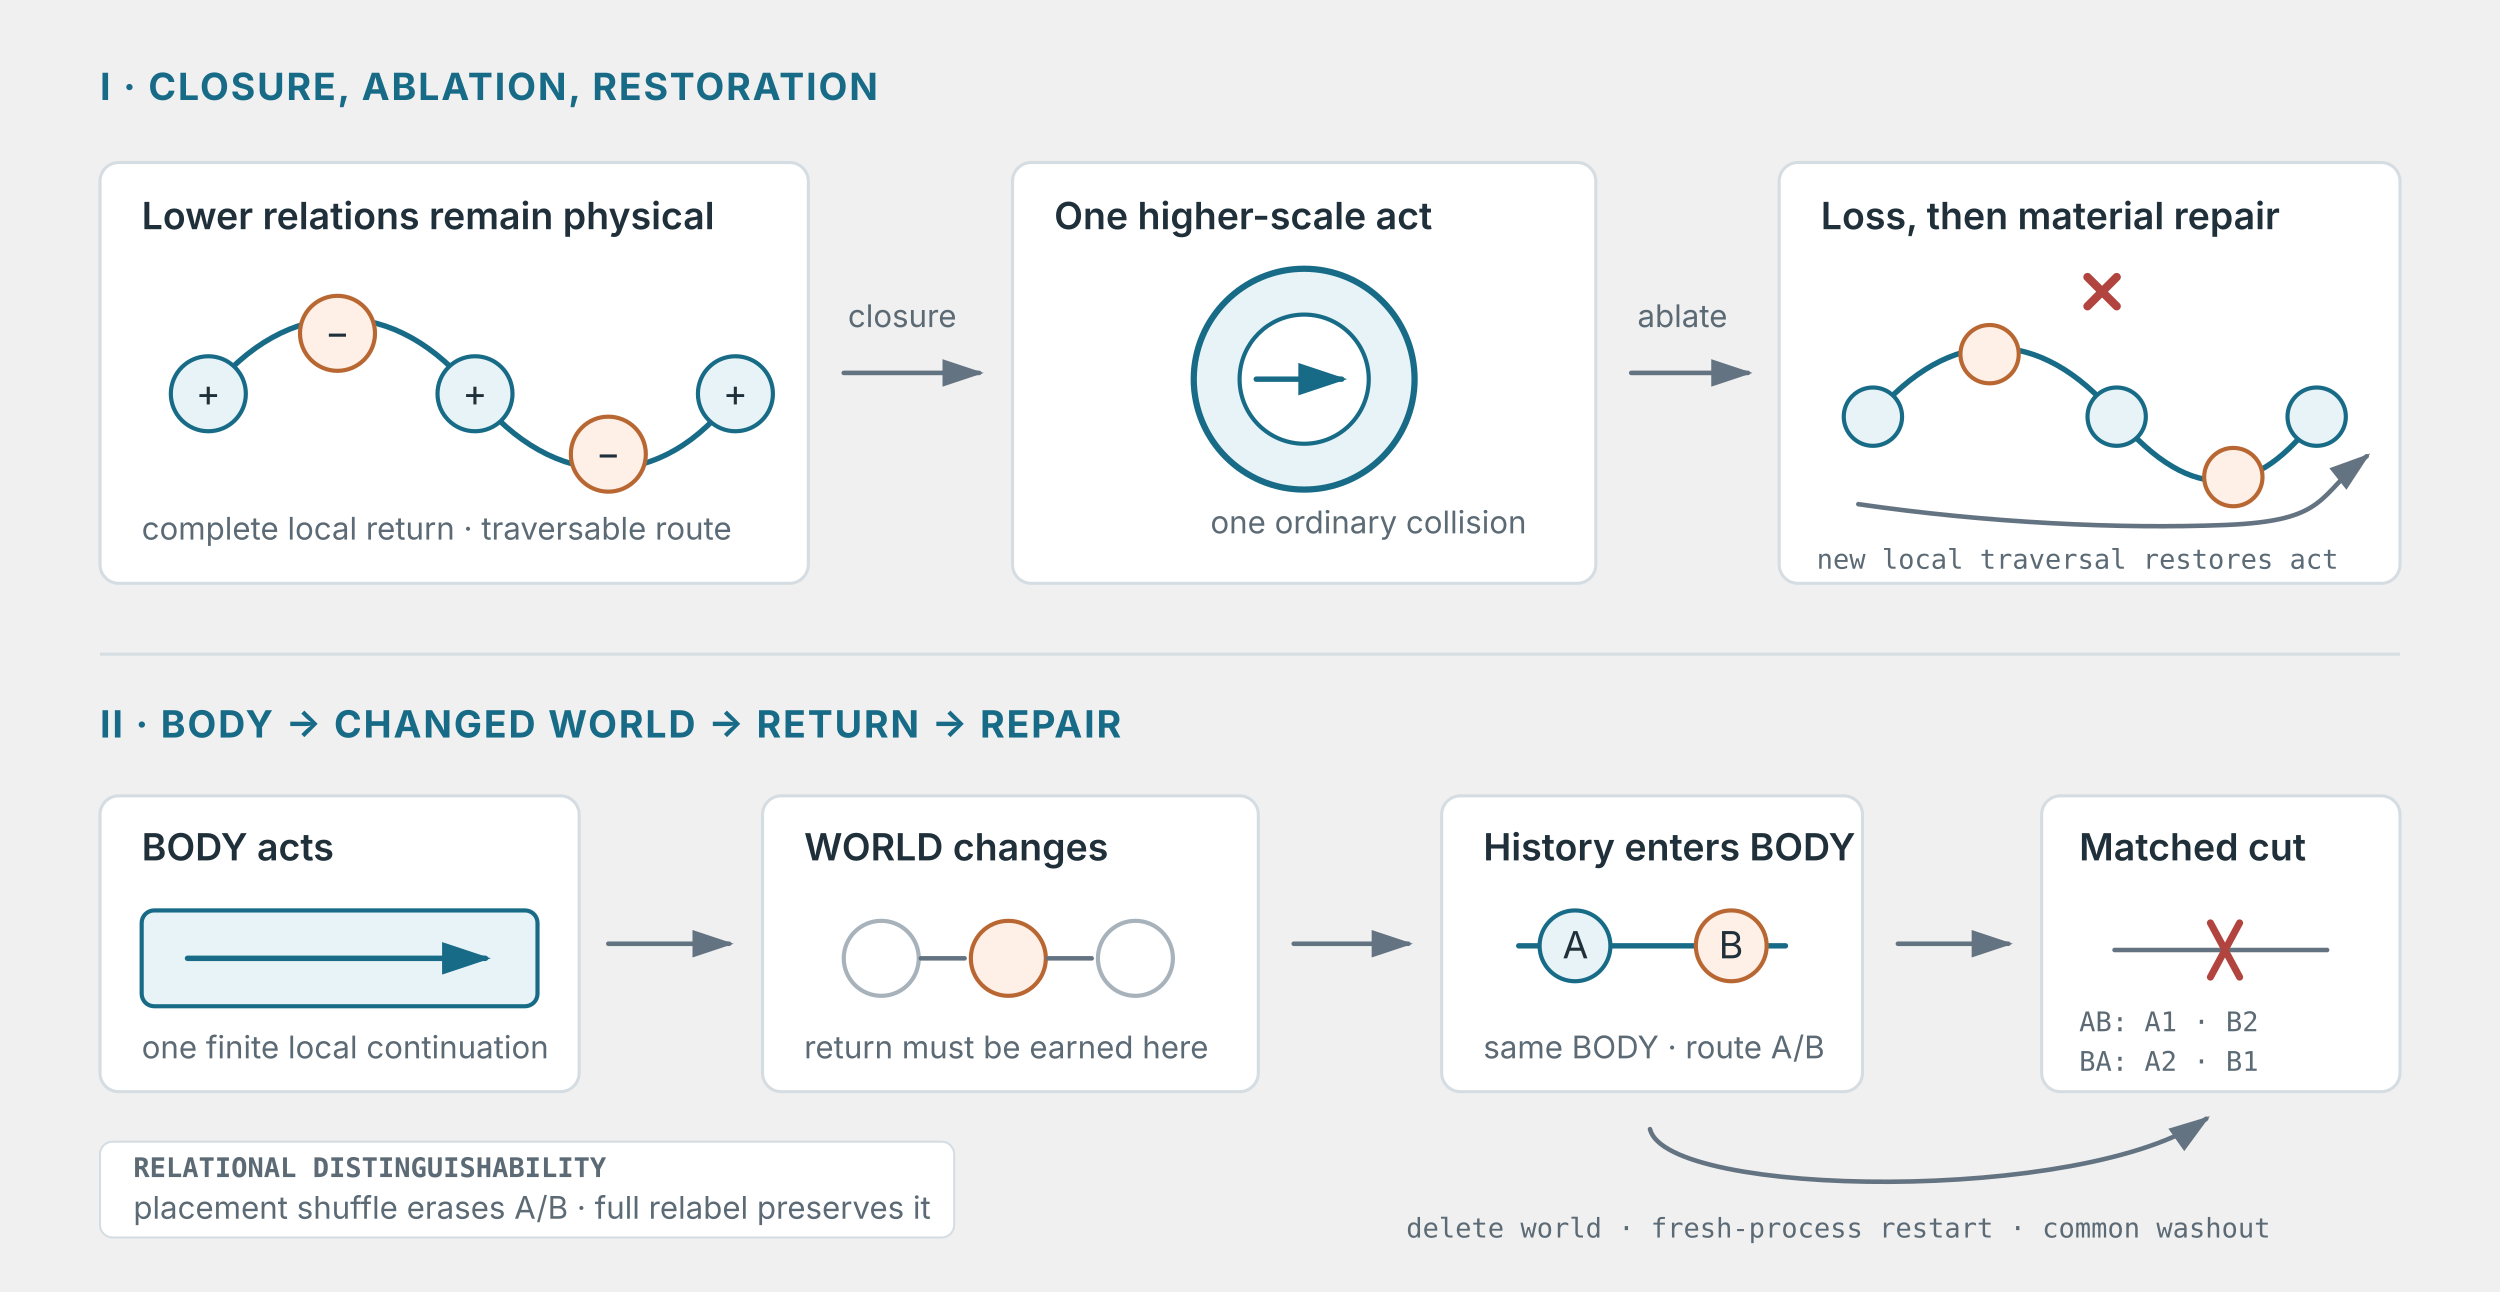
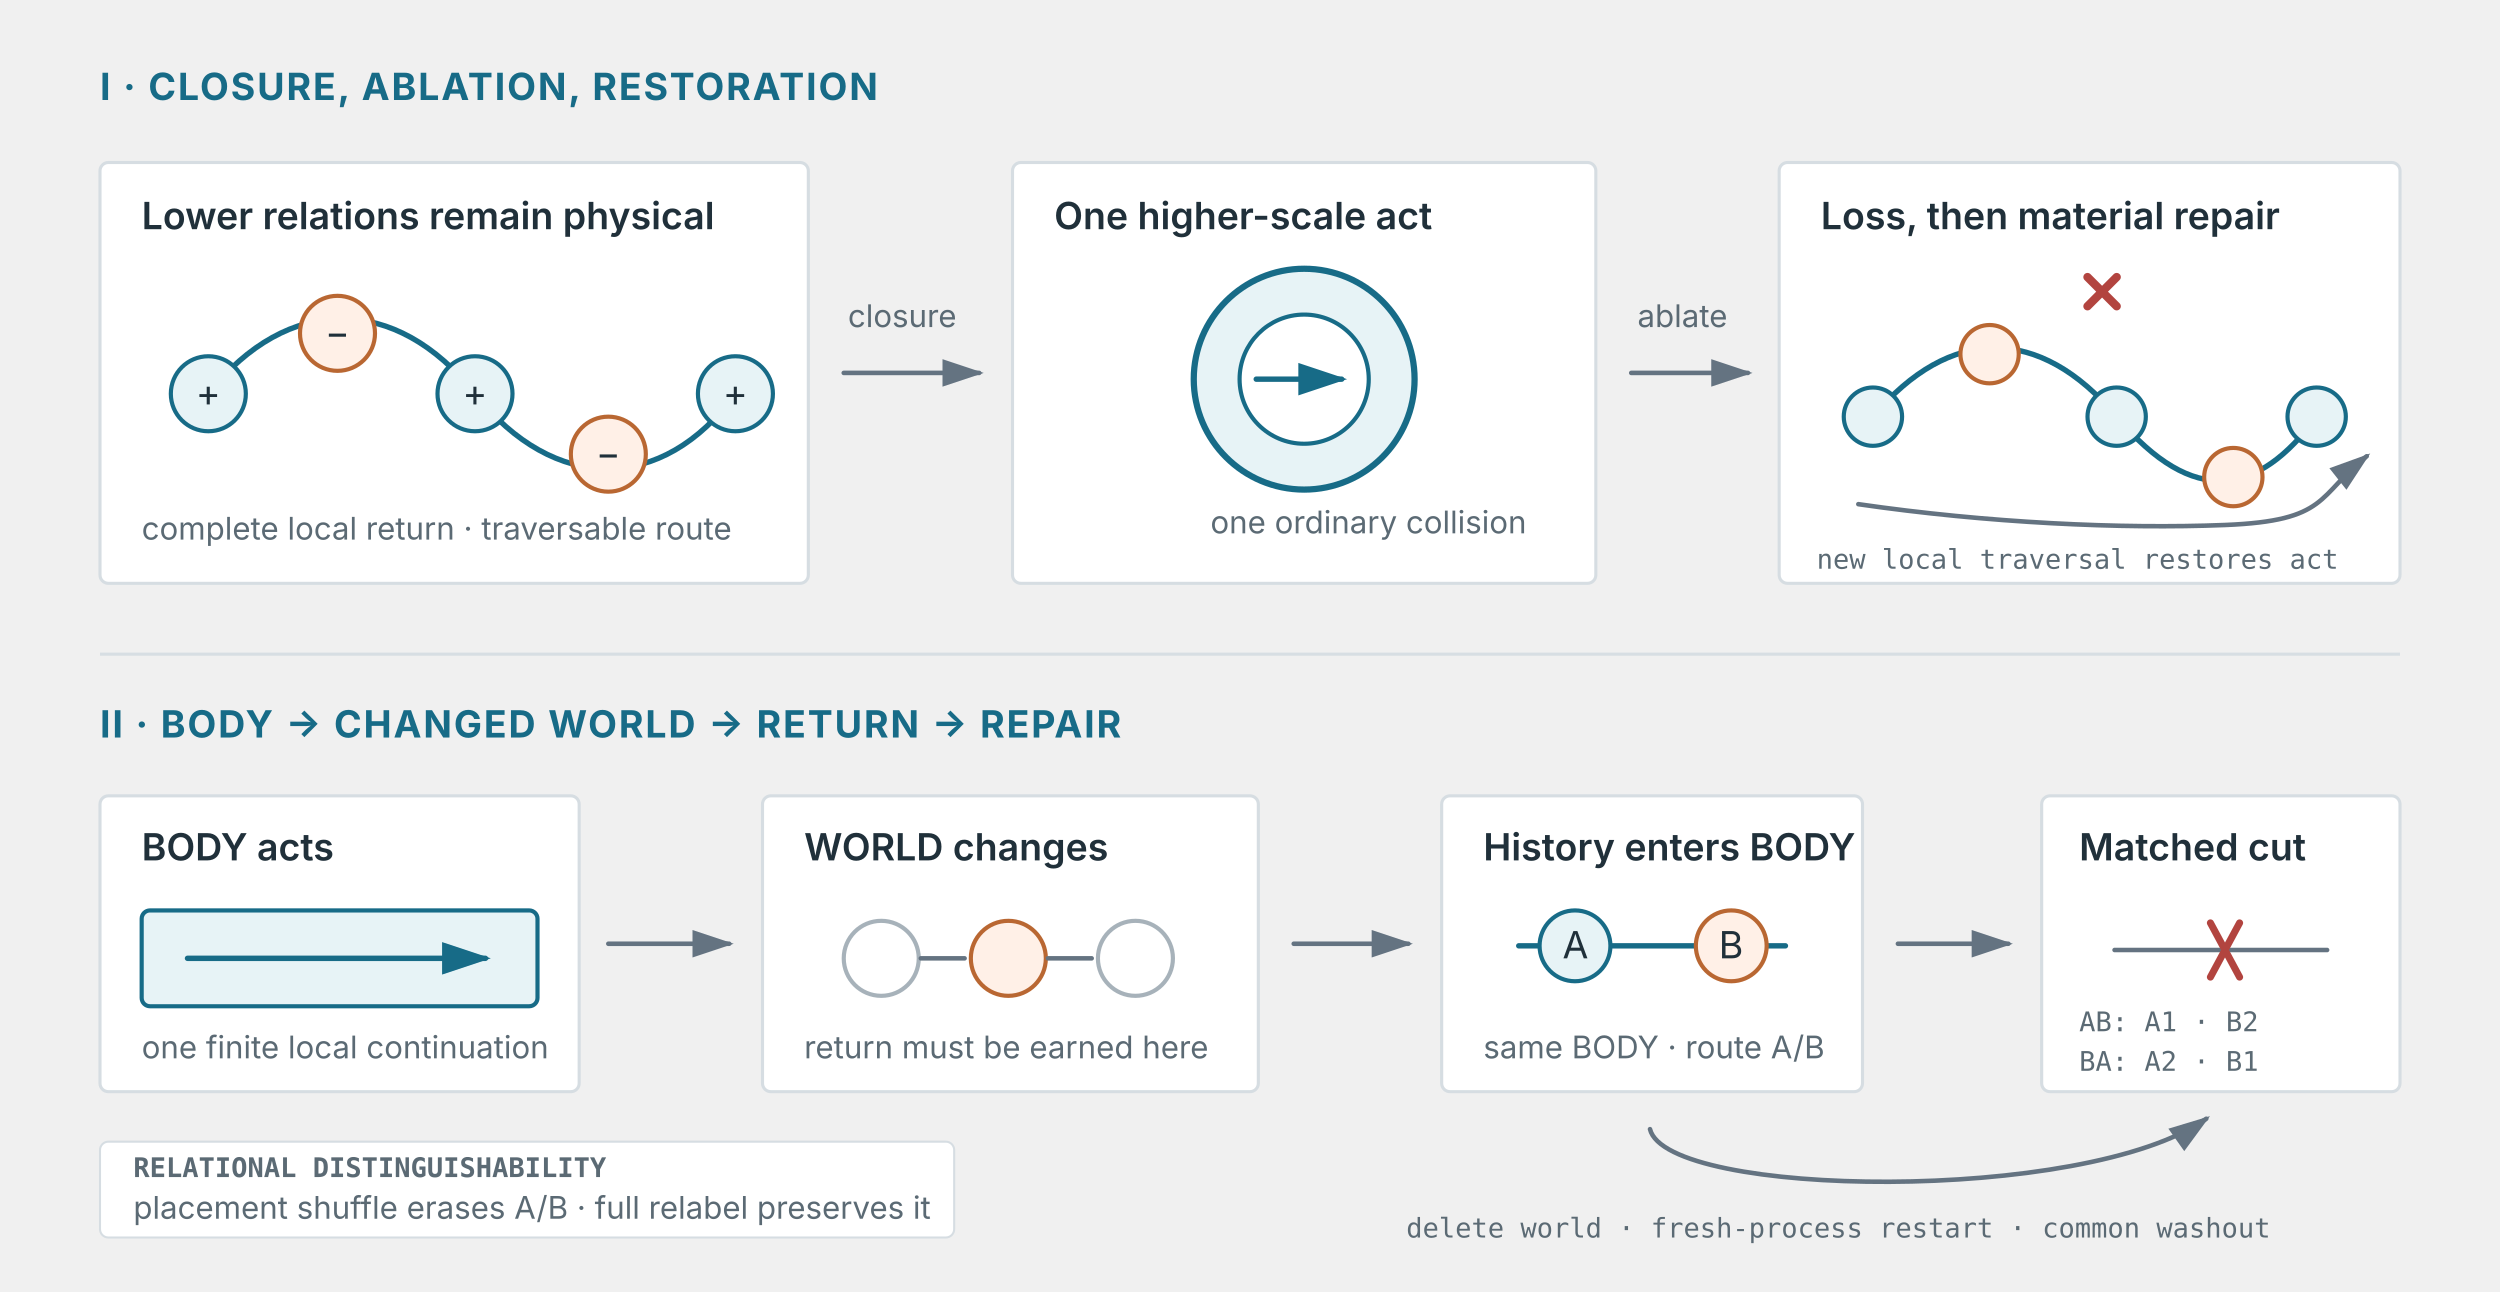
<svg xmlns="http://www.w3.org/2000/svg" width="1200" height="620" viewBox="0 0 1200 620" role="img" aria-labelledby="title desc">
  <defs>
    <marker id="arrow" markerWidth="10" markerHeight="10" refX="8" refY="3" orient="auto" markerUnits="strokeWidth">
      <path d="M0,0 L0,6 L9,3 z" fill="#647381" />
    </marker>
    <marker id="arrowBlue" markerWidth="10" markerHeight="10" refX="8" refY="3" orient="auto" markerUnits="strokeWidth">
      <path d="M0,0 L0,6 L9,3 z" fill="#176b87" />
    </marker>
    <style>
      .label{font-family:-apple-system,BlinkMacSystemFont,"Segoe UI",sans-serif;font-size:18px;fill:#20303a}
      .small{font-family:-apple-system,BlinkMacSystemFont,"Segoe UI",sans-serif;font-size:15px;fill:#5b6a74}
      .micro{font-family:ui-monospace,SFMono-Regular,Menlo,monospace;font-size:13px;fill:#5b6a74}
      .section{font-family:-apple-system,BlinkMacSystemFont,"Segoe UI",sans-serif;font-size:18px;font-weight:650;letter-spacing:.05em;fill:#176b87}
      .line{stroke:#647381;stroke-width:2.2;fill:none;stroke-linecap:round;stroke-linejoin:round}
      .blueLine{stroke:#176b87;stroke-width:2.6;fill:none;stroke-linecap:round;stroke-linejoin:round}
      .nodeA{fill:#e7f3f6;stroke:#176b87;stroke-width:2}
      .nodeB{fill:#fff0e7;stroke:#b96732;stroke-width:2}
      .neutral{fill:#fff;stroke:#a7b2ba;stroke-width:2}
      .panel{fill:#fff;stroke:#d6dde2;stroke-width:1.5}
    </style>
  </defs>
  <text x="48" y="48" class="section">I · CLOSURE, ABLATION, RESTORATION</text>
  <g transform="translate(48 78)">
-     <rect class="panel" x="0" y="0" width="340" height="202" rx="9" />
+     <rect class="panel" x="0" y="0" width="340" height="202" rx="4" />
    <text x="20" y="32" class="label" font-weight="600">Lower relations remain physical</text>
    <path d="M52 111 C90 63 142 63 180 111 S270 159 305 111" class="blueLine" />
    <circle cx="52" cy="111" r="18" class="nodeA" />
    <text x="46" y="117" class="label">+</text>
    <circle cx="114" cy="82" r="18" class="nodeB" />
    <text x="108" y="88" class="label">−</text>
    <circle cx="180" cy="111" r="18" class="nodeA" />
    <text x="174" y="117" class="label">+</text>
    <circle cx="244" cy="140" r="18" class="nodeB" />
    <text x="238" y="146" class="label">−</text>
    <circle cx="305" cy="111" r="18" class="nodeA" />
    <text x="299" y="117" class="label">+</text>
    <text x="20" y="181" class="small">complete local return · traversable route</text>
  </g>
  <path d="M405 179 H470" class="line" marker-end="url(#arrow)" />
  <text x="407" y="157" class="small">closure</text>
  <g transform="translate(486 78)">
-     <rect class="panel" x="0" y="0" width="280" height="202" rx="9" />
+     <rect class="panel" x="0" y="0" width="280" height="202" rx="4" />
    <text x="20" y="32" class="label" font-weight="600">One higher-scale act</text>
    <circle cx="140" cy="104" r="53" fill="#e7f3f6" stroke="#176b87" stroke-width="3" />
    <circle cx="140" cy="104" r="31" fill="#fff" stroke="#176b87" stroke-width="2" />
    <path d="M117 104 H158" class="blueLine" marker-end="url(#arrowBlue)" />
    <text x="95" y="178" class="small">one ordinary collision</text>
  </g>
  <path d="M783 179 H839" class="line" marker-end="url(#arrow)" />
  <text x="786" y="157" class="small">ablate</text>
  <g transform="translate(854 78)">
-     <rect class="panel" x="0" y="0" width="298" height="202" rx="9" />
+     <rect class="panel" x="0" y="0" width="298" height="202" rx="4" />
    <text x="20" y="32" class="label" font-weight="600">Loss, then material repair</text>
    <path d="M45 122 C82 78 125 78 162 122 S230 160 258 122" class="blueLine" />
    <circle cx="45" cy="122" r="14" class="nodeA" />
    <circle cx="101" cy="92" r="14" class="nodeB" />
    <circle cx="162" cy="122" r="14" class="nodeA" />
    <circle cx="218" cy="151" r="14" class="nodeB" />
    <circle cx="258" cy="122" r="14" class="nodeA" />
    <path d="M148 69 l14 -14 m-14 0 l14 14" stroke="#b2443f" stroke-width="4" stroke-linecap="round" />
    <path d="M38 164 C100 173 164 176 214 174 S258 160 282 141" class="line" marker-end="url(#arrow)" />
    <text x="18" y="195" class="micro">new local traversal restores act</text>
  </g>
  <line x1="48" y1="314" x2="1152" y2="314" stroke="#d7dee3" stroke-width="1.5" />
  <text x="48" y="354" class="section">II · BODY → CHANGED WORLD → RETURN → REPAIR</text>
  <g transform="translate(48 382)">
-     <rect class="panel" x="0" y="0" width="230" height="142" rx="9" />
+     <rect class="panel" x="0" y="0" width="230" height="142" rx="4" />
    <text x="20" y="31" class="label" font-weight="600">BODY acts</text>
-     <rect x="20" y="55" width="190" height="46" rx="6" fill="#e7f3f6" stroke="#176b87" stroke-width="2" />
+     <rect x="20" y="55" width="190" height="46" rx="4" fill="#e7f3f6" stroke="#176b87" stroke-width="2" />
    <path d="M42 78 H185" class="blueLine" marker-end="url(#arrowBlue)" />
    <text x="20" y="126" class="small">one finite local continuation</text>
  </g>
  <path d="M292 453 H350" class="line" marker-end="url(#arrow)" />
  <g transform="translate(366 382)">
-     <rect class="panel" x="0" y="0" width="238" height="142" rx="9" />
+     <rect class="panel" x="0" y="0" width="238" height="142" rx="4" />
    <text x="20" y="31" class="label" font-weight="600">WORLD changes</text>
    <circle cx="57" cy="78" r="18" class="neutral" />
    <circle cx="118" cy="78" r="18" class="nodeB" />
    <circle cx="179" cy="78" r="18" class="neutral" />
    <path d="M76 78 H97 M137 78 H158" class="line" />
    <text x="20" y="126" class="small">return must be earned here</text>
  </g>
  <path d="M621 453 H676" class="line" marker-end="url(#arrow)" />
  <g transform="translate(692 382)">
-     <rect class="panel" x="0" y="0" width="202" height="142" rx="9" />
+     <rect class="panel" x="0" y="0" width="202" height="142" rx="4" />
    <text x="20" y="31" class="label" font-weight="600">History enters BODY</text>
    <path d="M37 72 H165" class="blueLine" />
    <circle cx="64" cy="72" r="17" class="nodeA" />
    <text x="58" y="78" class="label">A</text>
    <circle cx="139" cy="72" r="17" class="nodeB" />
    <text x="133" y="78" class="label">B</text>
    <text x="20" y="126" class="small">same BODY · route A/B</text>
  </g>
  <path d="M911 453 H964" class="line" marker-end="url(#arrow)" />
  <g transform="translate(980 382)">
-     <rect class="panel" x="0" y="0" width="172" height="142" rx="9" />
+     <rect class="panel" x="0" y="0" width="172" height="142" rx="4" />
    <text x="18" y="31" class="label" font-weight="600">Matched cut</text>
    <path d="M35 74 H137" class="line" />
    <path d="M81 61 l14 26 M95 61 L81 87" stroke="#b2443f" stroke-width="3.4" stroke-linecap="round" />
    <text x="18" y="113" class="micro">AB: A1 · B2</text>
    <text x="18" y="132" class="micro">BA: A2 · B1</text>
  </g>
  <path d="M792 542 C800 575 1001 578 1059 537" class="line" marker-end="url(#arrow)" />
  <text x="675" y="594" class="micro">delete world · fresh-process restart · common washout</text>
  <g transform="translate(48 548)">
-     <rect x="0" y="0" width="410" height="46" rx="6" fill="#fff" stroke="#d6dde2" />
+     <rect x="0" y="0" width="410" height="46" rx="4" fill="#fff" stroke="#d6dde2" />
    <text x="16" y="17" class="micro" font-weight="650" fill="#176b87">RELATIONAL DISTINGUISHABILITY</text>
    <text x="16" y="37" class="small">placement shuffle erases A/B · full relabel preserves it</text>
  </g>
</svg>
